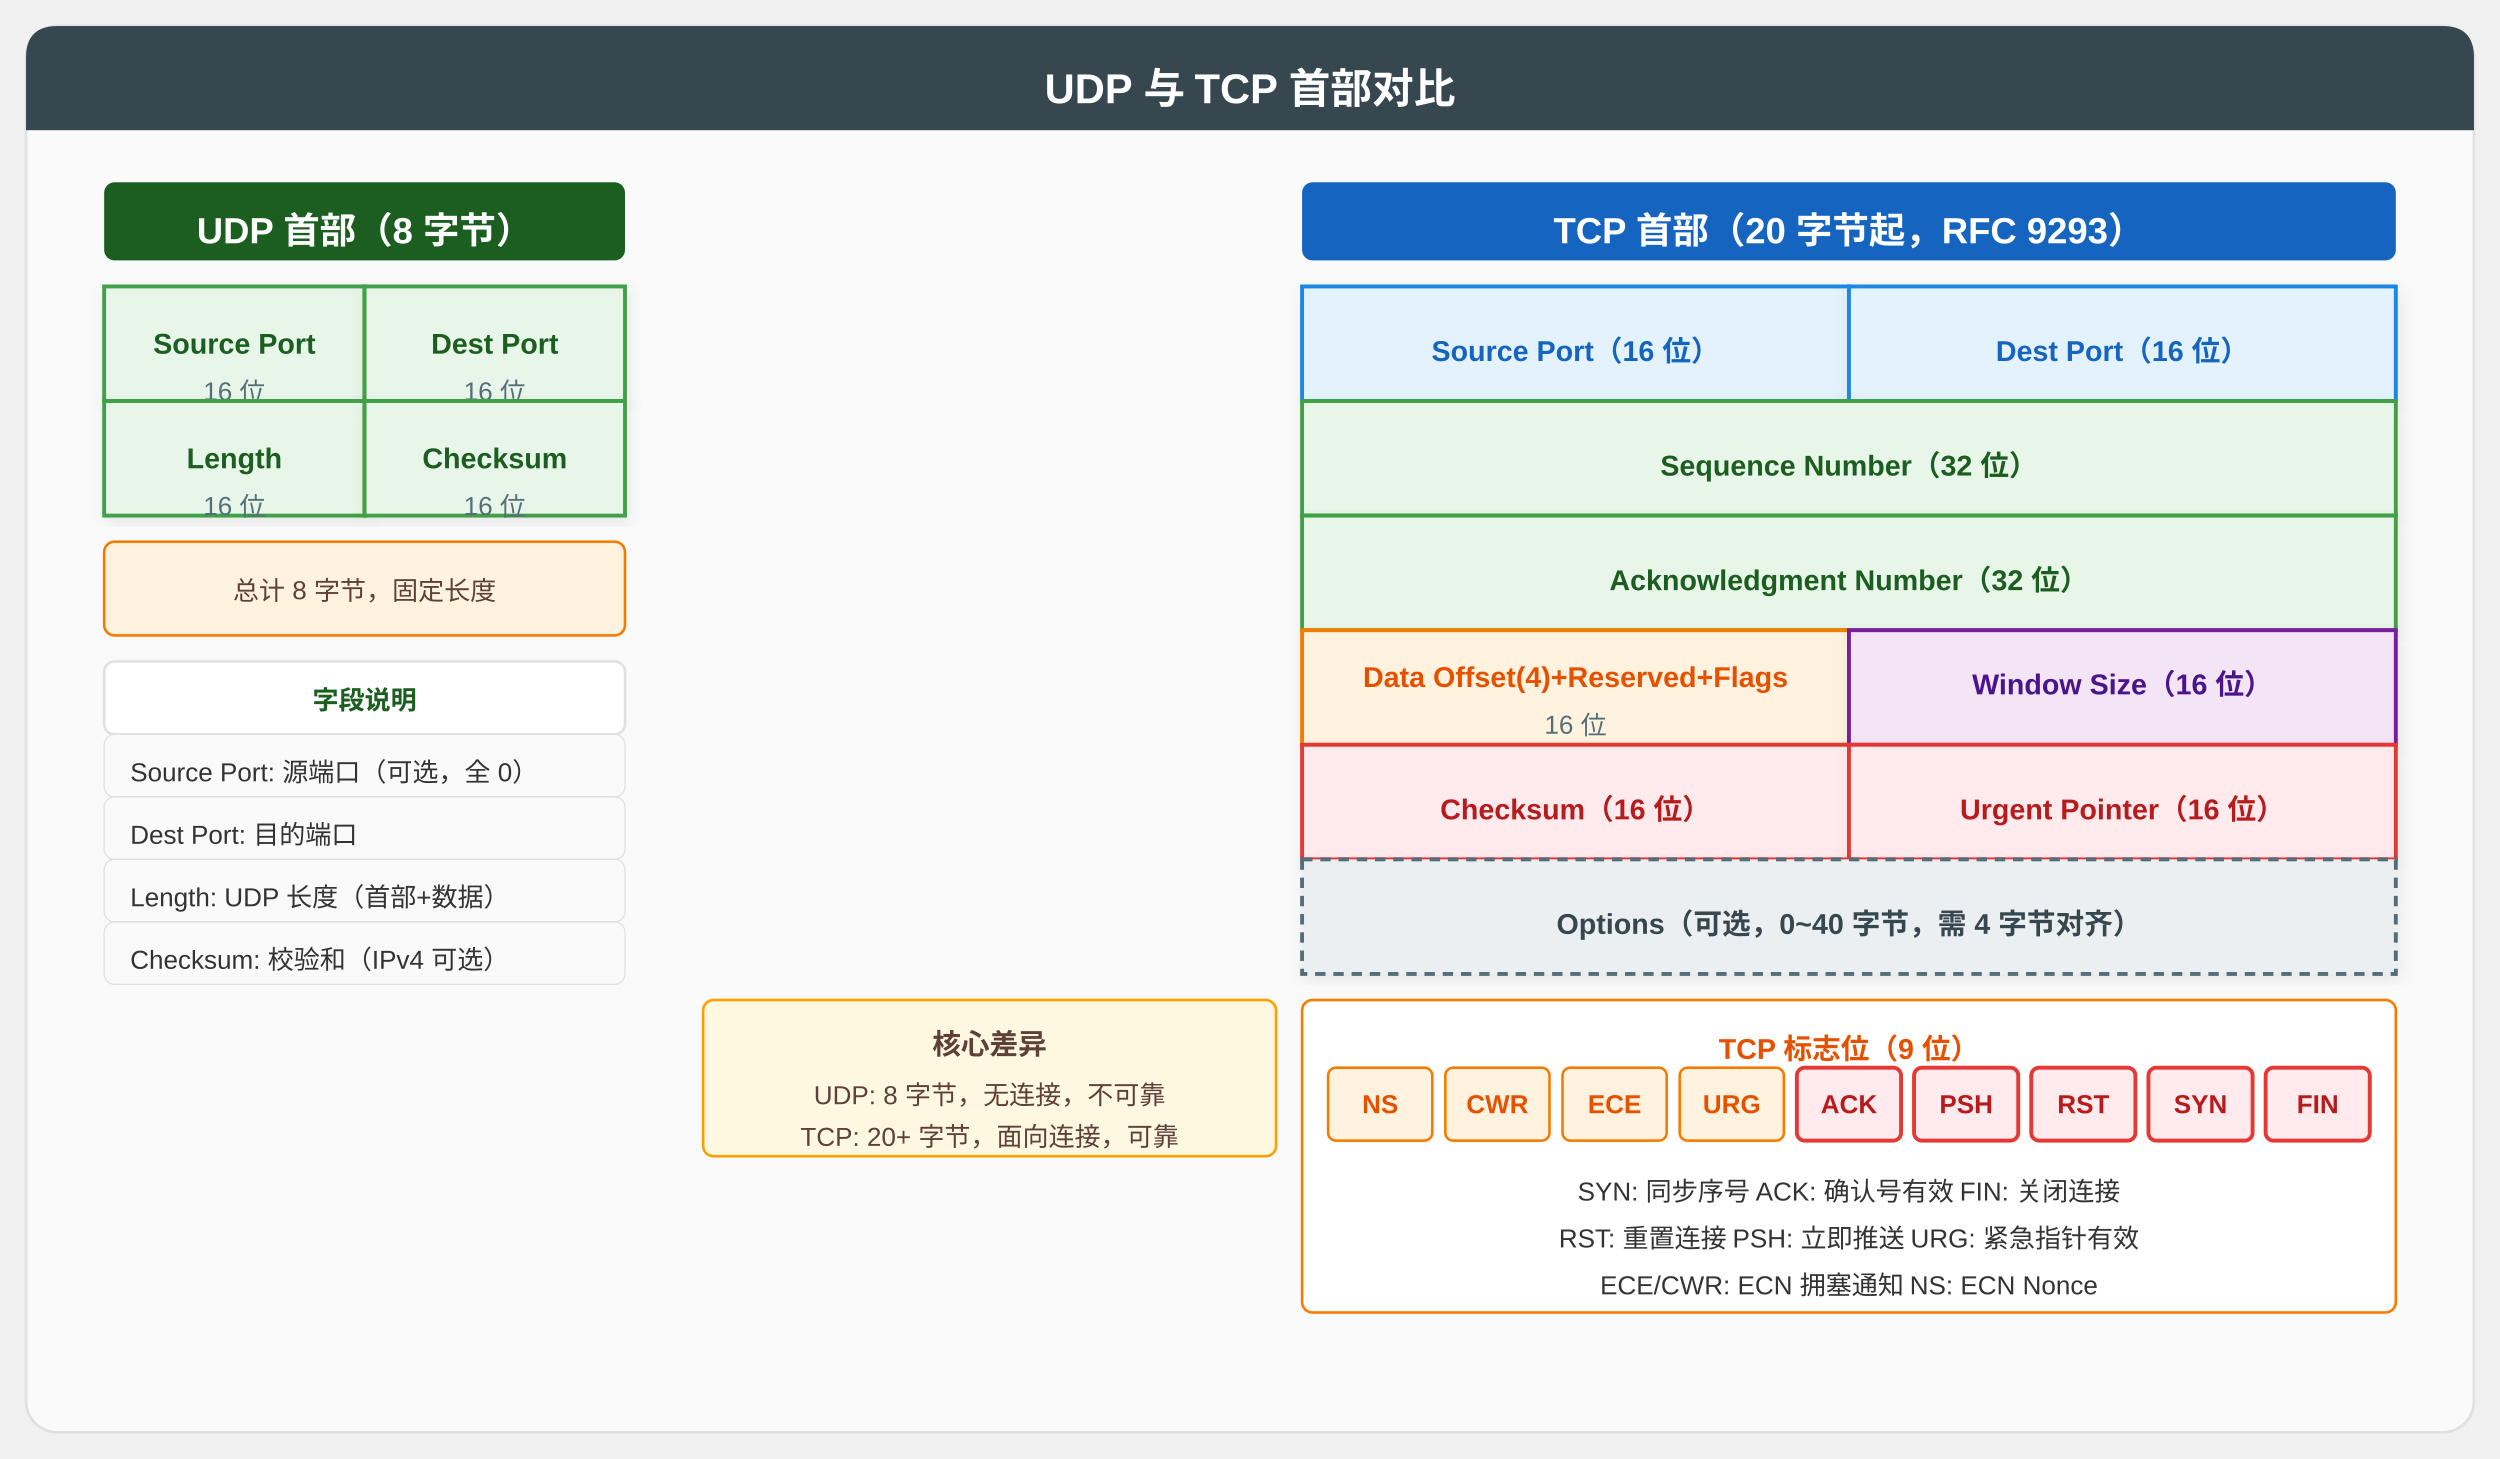
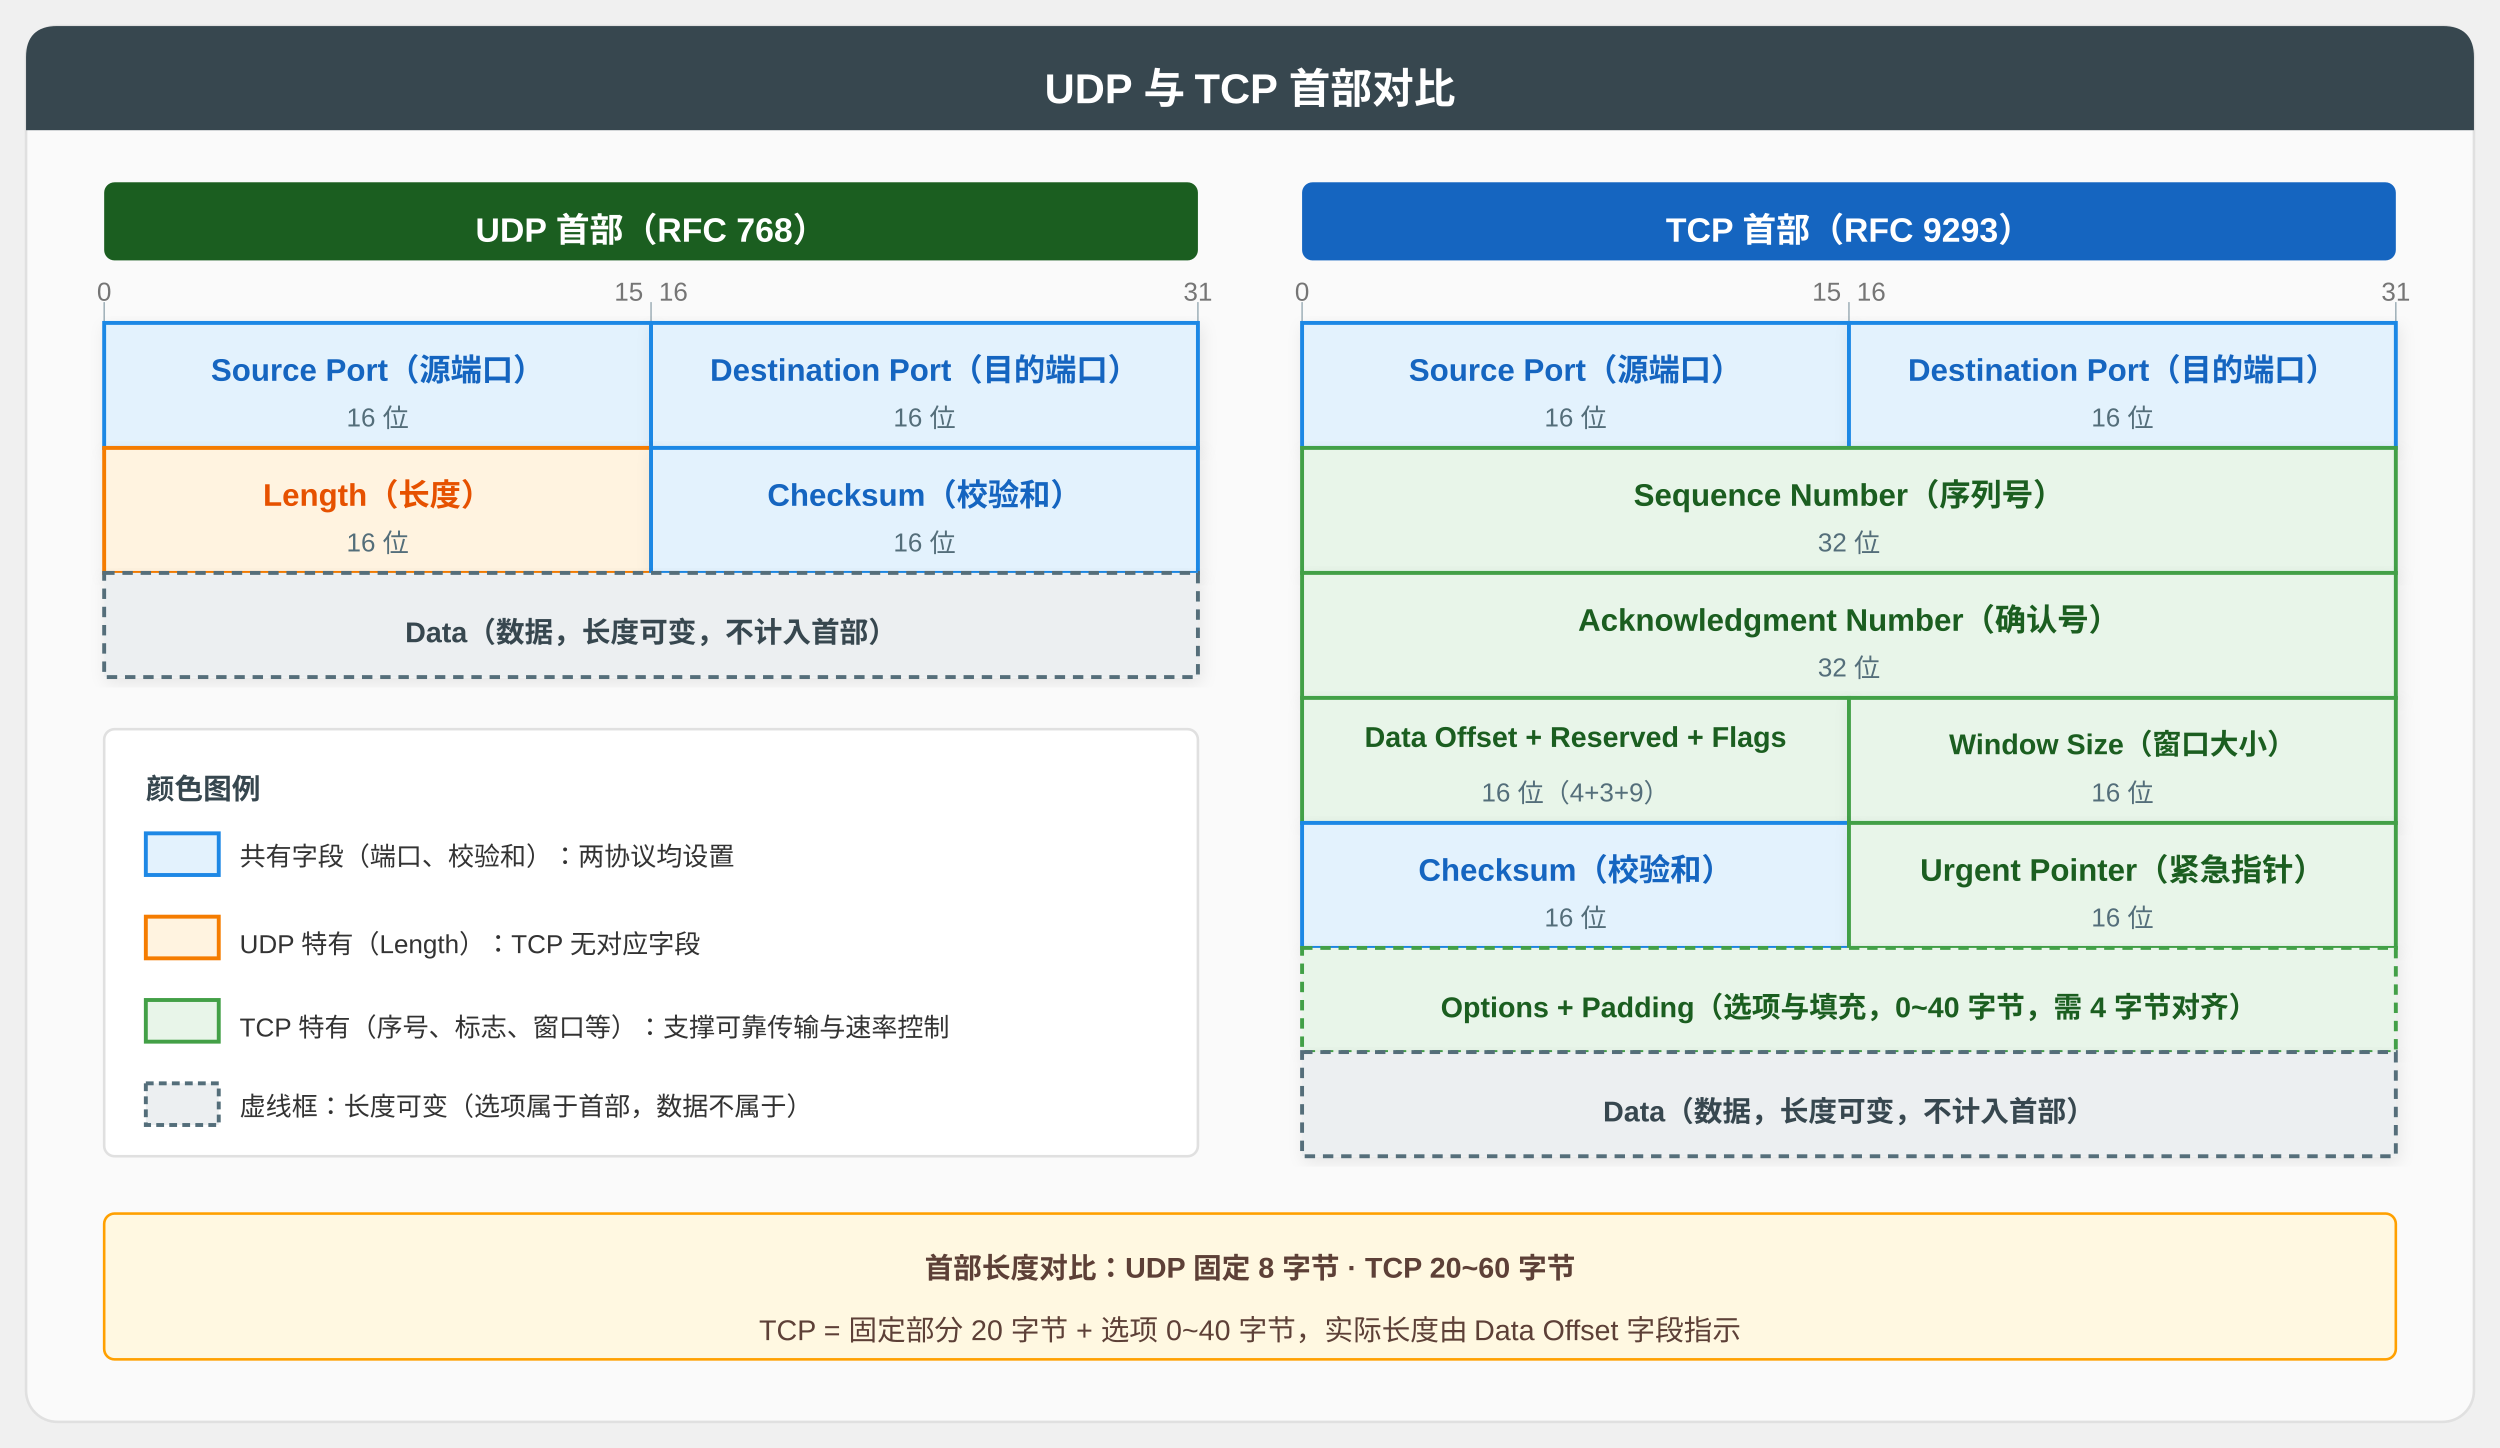
- <svg xmlns="http://www.w3.org/2000/svg" viewBox="0 0 960 560" font-family="'Segoe UI',Arial,sans-serif">
+ <svg xmlns="http://www.w3.org/2000/svg" viewBox="0 0 960 556" font-family="'Segoe UI',Arial,sans-serif">
  <defs>
    <filter id="s1">
      <feDropShadow dx="1" dy="2" flood-color="#000" flood-opacity="0.08" stdDeviation="3" />
    </filter>
  </defs>
-   <rect x="10" y="10" width="940" height="540" rx="12" fill="#FAFAFA" stroke="#E0E0E0" stroke-width="1" />
+   <rect x="10" y="10" width="940" height="536" rx="12" fill="#FAFAFA" stroke="#E0E0E0" stroke-width="1" />
  <path d="M10,22 Q10,10 22,10 H938 Q950,10 950,22 V50 H10 Z" fill="#37474F" />
  <text x="480" y="30" text-anchor="middle" dominant-baseline="central" font-size="16" font-weight="bold" fill="#FFFFFF">UDP 与 TCP 首部对比</text>
-   <rect x="40" y="70" width="200" height="30" rx="4" fill="#1B5E20" />
-   <text x="140" y="85" text-anchor="middle" dominant-baseline="central" font-size="14" font-weight="bold" fill="#FFFFFF">UDP 首部（8 字节）</text>
+   <rect x="40" y="70" width="420" height="30" rx="4" fill="#1B5E20" />
+   <text x="250" y="85" text-anchor="middle" dominant-baseline="central" font-size="13" font-weight="bold" fill="#FFFFFF">UDP 首部（RFC 768）</text>
  <rect x="500" y="70" width="420" height="30" rx="4" fill="#1565C0" />
-   <text x="710" y="85" text-anchor="middle" dominant-baseline="central" font-size="14" font-weight="bold" fill="#FFFFFF">TCP 首部（20 字节起，RFC 9293）</text>
-   <rect x="40" y="110" width="100" height="44" fill="#E8F5E9" stroke="#43A047" stroke-width="1.5" filter="url(#s1)" />
-   <text x="90" y="132" text-anchor="middle" dominant-baseline="central" font-size="11" font-weight="600" fill="#1B5E20">Source Port</text>
-   <text x="90" y="148" text-anchor="middle" dominant-baseline="central" font-size="10" fill="#546E7A">16 位</text>
-   <rect x="140" y="110" width="100" height="44" fill="#E8F5E9" stroke="#43A047" stroke-width="1.5" filter="url(#s1)" />
-   <text x="190" y="132" text-anchor="middle" dominant-baseline="central" font-size="11" font-weight="600" fill="#1B5E20">Dest Port</text>
-   <text x="190" y="148" text-anchor="middle" dominant-baseline="central" font-size="10" fill="#546E7A">16 位</text>
-   <rect x="40" y="154" width="100" height="44" fill="#E8F5E9" stroke="#43A047" stroke-width="1.5" filter="url(#s1)" />
-   <text x="90" y="176" text-anchor="middle" dominant-baseline="central" font-size="11" font-weight="600" fill="#1B5E20">Length</text>
-   <text x="90" y="192" text-anchor="middle" dominant-baseline="central" font-size="10" fill="#546E7A">16 位</text>
-   <rect x="140" y="154" width="100" height="44" fill="#E8F5E9" stroke="#43A047" stroke-width="1.5" filter="url(#s1)" />
-   <text x="190" y="176" text-anchor="middle" dominant-baseline="central" font-size="11" font-weight="600" fill="#1B5E20">Checksum</text>
-   <text x="190" y="192" text-anchor="middle" dominant-baseline="central" font-size="10" fill="#546E7A">16 位</text>
-   <rect x="40" y="208" width="200" height="36" rx="4" fill="#FFF3E0" stroke="#F57C00" stroke-width="1" />
-   <text x="140" y="226" text-anchor="middle" dominant-baseline="central" font-size="10" fill="#5D4037">总计 8 字节，固定长度</text>
-   <rect x="40" y="254" width="200" height="28" rx="4" fill="#FFFFFF" stroke="#E0E0E0" stroke-width="1" />
-   <text x="140" y="268" text-anchor="middle" dominant-baseline="central" font-size="10" font-weight="600" fill="#1B5E20">字段说明</text>
-   <rect x="40" y="282" width="200" height="24" rx="4" fill="#FAFAFA" stroke="#E0E0E0" stroke-width="0.5" />
-   <text x="50" y="294" text-anchor="start" dominant-baseline="central" font-size="10" fill="#333">Source Port: 源端口（可选，全 0）</text>
-   <rect x="40" y="306" width="200" height="24" rx="4" fill="#FAFAFA" stroke="#E0E0E0" stroke-width="0.5" />
-   <text x="50" y="318" text-anchor="start" dominant-baseline="central" font-size="10" fill="#333">Dest Port: 目的端口</text>
-   <rect x="40" y="330" width="200" height="24" rx="4" fill="#FAFAFA" stroke="#E0E0E0" stroke-width="0.5" />
-   <text x="50" y="342" text-anchor="start" dominant-baseline="central" font-size="10" fill="#333">Length: UDP 长度（首部+数据）</text>
-   <rect x="40" y="354" width="200" height="24" rx="4" fill="#FAFAFA" stroke="#E0E0E0" stroke-width="0.5" />
-   <text x="50" y="366" text-anchor="start" dominant-baseline="central" font-size="10" fill="#333">Checksum: 校验和（IPv4 可选）</text>
-   <rect x="500" y="110" width="210" height="44" fill="#E3F2FD" stroke="#1E88E5" stroke-width="1.5" filter="url(#s1)" />
-   <text x="605" y="132" text-anchor="middle" dominant-baseline="central" font-size="11" font-weight="600" fill="#1565C0">Source Port（16 位）</text>
-   <rect x="710" y="110" width="210" height="44" fill="#E3F2FD" stroke="#1E88E5" stroke-width="1.5" filter="url(#s1)" />
-   <text x="815" y="132" text-anchor="middle" dominant-baseline="central" font-size="11" font-weight="600" fill="#1565C0">Dest Port（16 位）</text>
-   <rect x="500" y="154" width="420" height="44" fill="#E8F5E9" stroke="#43A047" stroke-width="1.5" filter="url(#s1)" />
-   <text x="710" y="176" text-anchor="middle" dominant-baseline="central" font-size="11" font-weight="600" fill="#1B5E20">Sequence Number（32 位）</text>
-   <rect x="500" y="198" width="420" height="44" fill="#E8F5E9" stroke="#43A047" stroke-width="1.5" filter="url(#s1)" />
-   <text x="710" y="220" text-anchor="middle" dominant-baseline="central" font-size="11" font-weight="600" fill="#1B5E20">Acknowledgment Number（32 位）</text>
-   <rect x="500" y="242" width="210" height="44" fill="#FFF3E0" stroke="#F57C00" stroke-width="1.5" filter="url(#s1)" />
-   <text x="605" y="260" text-anchor="middle" dominant-baseline="central" font-size="11" font-weight="600" fill="#E65100">Data Offset(4)+Reserved+Flags</text>
-   <text x="605" y="276" text-anchor="middle" dominant-baseline="central" font-size="10" fill="#546E7A">16 位</text>
-   <rect x="710" y="242" width="210" height="44" fill="#F3E5F5" stroke="#7B1FA2" stroke-width="1.5" filter="url(#s1)" />
-   <text x="815" y="260" text-anchor="middle" dominant-baseline="central" font-size="11" font-weight="600" fill="#4A148C">Window Size（16 位）</text>
-   <rect x="500" y="286" width="210" height="44" fill="#FFEBEE" stroke="#E53935" stroke-width="1.5" filter="url(#s1)" />
-   <text x="605" y="308" text-anchor="middle" dominant-baseline="central" font-size="11" font-weight="600" fill="#B71C1C">Checksum（16 位）</text>
-   <rect x="710" y="286" width="210" height="44" fill="#FFEBEE" stroke="#E53935" stroke-width="1.5" filter="url(#s1)" />
-   <text x="815" y="308" text-anchor="middle" dominant-baseline="central" font-size="11" font-weight="600" fill="#B71C1C">Urgent Pointer（16 位）</text>
-   <rect x="500" y="330" width="420" height="44" fill="#ECEFF1" stroke="#546E7A" stroke-width="1.5" stroke-dasharray="4,3" filter="url(#s1)" />
-   <text x="710" y="352" text-anchor="middle" dominant-baseline="central" font-size="11" font-weight="600" fill="#37474F">Options（可选，0~40 字节，需 4 字节对齐）</text>
-   <rect x="500" y="384" width="420" height="120" rx="4" fill="#FFFFFF" stroke="#F57C00" stroke-width="1" />
-   <text x="710" y="400" text-anchor="middle" dominant-baseline="central" font-size="11" font-weight="600" fill="#E65100">TCP 标志位（9 位）</text>
-   <rect x="510" y="410" width="40" height="28" rx="3" fill="#FFF3E0" stroke="#F57C00" stroke-width="1" />
-   <text x="530" y="424" text-anchor="middle" dominant-baseline="central" font-size="10" font-weight="600" fill="#E65100">NS</text>
-   <rect x="555" y="410" width="40" height="28" rx="3" fill="#FFF3E0" stroke="#F57C00" stroke-width="1" />
-   <text x="575" y="424" text-anchor="middle" dominant-baseline="central" font-size="10" font-weight="600" fill="#E65100">CWR</text>
-   <rect x="600" y="410" width="40" height="28" rx="3" fill="#FFF3E0" stroke="#F57C00" stroke-width="1" />
-   <text x="620" y="424" text-anchor="middle" dominant-baseline="central" font-size="10" font-weight="600" fill="#E65100">ECE</text>
-   <rect x="645" y="410" width="40" height="28" rx="3" fill="#FFF3E0" stroke="#F57C00" stroke-width="1" />
-   <text x="665" y="424" text-anchor="middle" dominant-baseline="central" font-size="10" font-weight="600" fill="#E65100">URG</text>
-   <rect x="690" y="410" width="40" height="28" rx="3" fill="#FFEBEE" stroke="#E53935" stroke-width="1.5" />
-   <text x="710" y="424" text-anchor="middle" dominant-baseline="central" font-size="10" font-weight="600" fill="#B71C1C">ACK</text>
-   <rect x="735" y="410" width="40" height="28" rx="3" fill="#FFEBEE" stroke="#E53935" stroke-width="1.5" />
-   <text x="755" y="424" text-anchor="middle" dominant-baseline="central" font-size="10" font-weight="600" fill="#B71C1C">PSH</text>
-   <rect x="780" y="410" width="40" height="28" rx="3" fill="#FFEBEE" stroke="#E53935" stroke-width="1.5" />
-   <text x="800" y="424" text-anchor="middle" dominant-baseline="central" font-size="10" font-weight="600" fill="#B71C1C">RST</text>
-   <rect x="825" y="410" width="40" height="28" rx="3" fill="#FFEBEE" stroke="#E53935" stroke-width="1.5" />
-   <text x="845" y="424" text-anchor="middle" dominant-baseline="central" font-size="10" font-weight="600" fill="#B71C1C">SYN</text>
-   <rect x="870" y="410" width="40" height="28" rx="3" fill="#FFEBEE" stroke="#E53935" stroke-width="1.5" />
-   <text x="890" y="424" text-anchor="middle" dominant-baseline="central" font-size="10" font-weight="600" fill="#B71C1C">FIN</text>
-   <text x="710" y="455" text-anchor="middle" dominant-baseline="central" font-size="10" fill="#333">SYN: 同步序号  ACK: 确认号有效  FIN: 关闭连接</text>
-   <text x="710" y="473" text-anchor="middle" dominant-baseline="central" font-size="10" fill="#333">RST: 重置连接  PSH: 立即推送  URG: 紧急指针有效</text>
-   <text x="710" y="491" text-anchor="middle" dominant-baseline="central" font-size="10" fill="#333">ECE/CWR: ECN 拥塞通知  NS: ECN Nonce</text>
-   <rect x="270" y="384" width="220" height="60" rx="4" fill="#FFF8E1" stroke="#FFA000" stroke-width="1" />
-   <text x="380" y="400" text-anchor="middle" dominant-baseline="central" font-size="11" font-weight="600" fill="#5D4037">核心差异</text>
-   <text x="380" y="418" text-anchor="middle" dominant-baseline="central" font-size="10" fill="#5D4037">UDP: 8 字节，无连接，不可靠</text>
-   <text x="380" y="434" text-anchor="middle" dominant-baseline="central" font-size="10" fill="#5D4037">TCP: 20+ 字节，面向连接，可靠</text>
+   <text x="710" y="85" text-anchor="middle" dominant-baseline="central" font-size="13" font-weight="bold" fill="#FFFFFF">TCP 首部（RFC 9293）</text>
+   <text x="40" y="112" text-anchor="middle" dominant-baseline="central" font-size="10" fill="#757575">0</text>
+   <text x="247" y="112" text-anchor="end" dominant-baseline="central" font-size="10" fill="#757575">15</text>
+   <text x="253" y="112" text-anchor="start" dominant-baseline="central" font-size="10" fill="#757575">16</text>
+   <text x="460" y="112" text-anchor="middle" dominant-baseline="central" font-size="10" fill="#757575">31</text>
+   <line x1="40" y1="116" x2="40" y2="124" stroke="#90A4AE" stroke-width="0.5" />
+   <line x1="250" y1="116" x2="250" y2="124" stroke="#90A4AE" stroke-width="0.5" />
+   <line x1="460" y1="116" x2="460" y2="124" stroke="#90A4AE" stroke-width="0.5" />
+   <text x="500" y="112" text-anchor="middle" dominant-baseline="central" font-size="10" fill="#757575">0</text>
+   <text x="707" y="112" text-anchor="end" dominant-baseline="central" font-size="10" fill="#757575">15</text>
+   <text x="713" y="112" text-anchor="start" dominant-baseline="central" font-size="10" fill="#757575">16</text>
+   <text x="920" y="112" text-anchor="middle" dominant-baseline="central" font-size="10" fill="#757575">31</text>
+   <line x1="500" y1="116" x2="500" y2="124" stroke="#90A4AE" stroke-width="0.5" />
+   <line x1="710" y1="116" x2="710" y2="124" stroke="#90A4AE" stroke-width="0.5" />
+   <line x1="920" y1="116" x2="920" y2="124" stroke="#90A4AE" stroke-width="0.5" />
+   <rect x="40" y="124" width="210" height="48" fill="#E3F2FD" stroke="#1E88E5" stroke-width="1.5" filter="url(#s1)" />
+   <text x="145" y="139" text-anchor="middle" dominant-baseline="central" font-size="12" font-weight="600" fill="#1565C0">Source Port（源端口）</text>
+   <text x="145" y="158" text-anchor="middle" dominant-baseline="central" font-size="10" fill="#546E7A">16 位</text>
+   <rect x="250" y="124" width="210" height="48" fill="#E3F2FD" stroke="#1E88E5" stroke-width="1.5" filter="url(#s1)" />
+   <text x="355" y="139" text-anchor="middle" dominant-baseline="central" font-size="12" font-weight="600" fill="#1565C0">Destination Port（目的端口）</text>
+   <text x="355" y="158" text-anchor="middle" dominant-baseline="central" font-size="10" fill="#546E7A">16 位</text>
+   <rect x="40" y="172" width="210" height="48" fill="#FFF3E0" stroke="#F57C00" stroke-width="1.5" filter="url(#s1)" />
+   <text x="145" y="187" text-anchor="middle" dominant-baseline="central" font-size="12" font-weight="600" fill="#E65100">Length（长度）</text>
+   <text x="145" y="206" text-anchor="middle" dominant-baseline="central" font-size="10" fill="#546E7A">16 位</text>
+   <rect x="250" y="172" width="210" height="48" fill="#E3F2FD" stroke="#1E88E5" stroke-width="1.5" filter="url(#s1)" />
+   <text x="355" y="187" text-anchor="middle" dominant-baseline="central" font-size="12" font-weight="600" fill="#1565C0">Checksum（校验和）</text>
+   <text x="355" y="206" text-anchor="middle" dominant-baseline="central" font-size="10" fill="#546E7A">16 位</text>
+   <rect x="40" y="220" width="420" height="40" fill="#ECEFF1" stroke="#546E7A" stroke-width="1.5" stroke-dasharray="4,3" filter="url(#s1)" />
+   <text x="250" y="240" text-anchor="middle" dominant-baseline="central" font-size="11" font-weight="600" fill="#37474F">Data（数据，长度可变，不计入首部）</text>
+   <rect x="500" y="124" width="210" height="48" fill="#E3F2FD" stroke="#1E88E5" stroke-width="1.5" filter="url(#s1)" />
+   <text x="605" y="139" text-anchor="middle" dominant-baseline="central" font-size="12" font-weight="600" fill="#1565C0">Source Port（源端口）</text>
+   <text x="605" y="158" text-anchor="middle" dominant-baseline="central" font-size="10" fill="#546E7A">16 位</text>
+   <rect x="710" y="124" width="210" height="48" fill="#E3F2FD" stroke="#1E88E5" stroke-width="1.5" filter="url(#s1)" />
+   <text x="815" y="139" text-anchor="middle" dominant-baseline="central" font-size="12" font-weight="600" fill="#1565C0">Destination Port（目的端口）</text>
+   <text x="815" y="158" text-anchor="middle" dominant-baseline="central" font-size="10" fill="#546E7A">16 位</text>
+   <rect x="500" y="172" width="420" height="48" fill="#E8F5E9" stroke="#43A047" stroke-width="1.5" filter="url(#s1)" />
+   <text x="710" y="187" text-anchor="middle" dominant-baseline="central" font-size="12" font-weight="600" fill="#1B5E20">Sequence Number（序列号）</text>
+   <text x="710" y="206" text-anchor="middle" dominant-baseline="central" font-size="10" fill="#546E7A">32 位</text>
+   <rect x="500" y="220" width="420" height="48" fill="#E8F5E9" stroke="#43A047" stroke-width="1.5" filter="url(#s1)" />
+   <text x="710" y="235" text-anchor="middle" dominant-baseline="central" font-size="12" font-weight="600" fill="#1B5E20">Acknowledgment Number（确认号）</text>
+   <text x="710" y="254" text-anchor="middle" dominant-baseline="central" font-size="10" fill="#546E7A">32 位</text>
+   <rect x="500" y="268" width="210" height="48" fill="#E8F5E9" stroke="#43A047" stroke-width="1.5" filter="url(#s1)" />
+   <text x="605" y="283" text-anchor="middle" dominant-baseline="central" font-size="11" font-weight="600" fill="#1B5E20">Data Offset + Reserved + Flags</text>
+   <text x="605" y="302" text-anchor="middle" dominant-baseline="central" font-size="10" fill="#546E7A">16 位（4+3+9）</text>
+   <rect x="710" y="268" width="210" height="48" fill="#E8F5E9" stroke="#43A047" stroke-width="1.5" filter="url(#s1)" />
+   <text x="815" y="283" text-anchor="middle" dominant-baseline="central" font-size="11" font-weight="600" fill="#1B5E20">Window Size（窗口大小）</text>
+   <text x="815" y="302" text-anchor="middle" dominant-baseline="central" font-size="10" fill="#546E7A">16 位</text>
+   <rect x="500" y="316" width="210" height="48" fill="#E3F2FD" stroke="#1E88E5" stroke-width="1.5" filter="url(#s1)" />
+   <text x="605" y="331" text-anchor="middle" dominant-baseline="central" font-size="12" font-weight="600" fill="#1565C0">Checksum（校验和）</text>
+   <text x="605" y="350" text-anchor="middle" dominant-baseline="central" font-size="10" fill="#546E7A">16 位</text>
+   <rect x="710" y="316" width="210" height="48" fill="#E8F5E9" stroke="#43A047" stroke-width="1.5" filter="url(#s1)" />
+   <text x="815" y="331" text-anchor="middle" dominant-baseline="central" font-size="12" font-weight="600" fill="#1B5E20">Urgent Pointer（紧急指针）</text>
+   <text x="815" y="350" text-anchor="middle" dominant-baseline="central" font-size="10" fill="#546E7A">16 位</text>
+   <rect x="500" y="364" width="420" height="40" fill="#E8F5E9" stroke="#43A047" stroke-width="1.5" stroke-dasharray="4,3" filter="url(#s1)" />
+   <text x="710" y="384" text-anchor="middle" dominant-baseline="central" font-size="11" font-weight="600" fill="#1B5E20">Options + Padding（选项与填充，0~40 字节，需 4 字节对齐）</text>
+   <rect x="500" y="404" width="420" height="40" fill="#ECEFF1" stroke="#546E7A" stroke-width="1.5" stroke-dasharray="4,3" filter="url(#s1)" />
+   <text x="710" y="424" text-anchor="middle" dominant-baseline="central" font-size="11" font-weight="600" fill="#37474F">Data（数据，长度可变，不计入首部）</text>
+   <rect x="40" y="280" width="420" height="164" rx="4" fill="#FFFFFF" stroke="#E0E0E0" stroke-width="1" />
+   <text x="56" y="302" text-anchor="start" dominant-baseline="central" font-size="11" font-weight="600" fill="#37474F">颜色图例</text>
+   <rect x="56" y="320" width="28" height="16" fill="#E3F2FD" stroke="#1E88E5" stroke-width="1.5" />
+   <text x="92" y="328" text-anchor="start" dominant-baseline="central" font-size="10" fill="#333">共有字段（端口、校验和）：两协议均设置</text>
+   <rect x="56" y="352" width="28" height="16" fill="#FFF3E0" stroke="#F57C00" stroke-width="1.5" />
+   <text x="92" y="360" text-anchor="start" dominant-baseline="central" font-size="10" fill="#333">UDP 特有（Length）：TCP 无对应字段</text>
+   <rect x="56" y="384" width="28" height="16" fill="#E8F5E9" stroke="#43A047" stroke-width="1.5" />
+   <text x="92" y="392" text-anchor="start" dominant-baseline="central" font-size="10" fill="#333">TCP 特有（序号、标志、窗口等）：支撑可靠传输与速率控制</text>
+   <rect x="56" y="416" width="28" height="16" fill="#ECEFF1" stroke="#546E7A" stroke-width="1.5" stroke-dasharray="3,2" />
+   <text x="92" y="424" text-anchor="start" dominant-baseline="central" font-size="10" fill="#333">虚线框：长度可变（选项属于首部，数据不属于）</text>
+   <rect x="40" y="466" width="880" height="56" rx="4" fill="#FFF8E1" stroke="#FFA000" stroke-width="1" />
+   <text x="480" y="486" text-anchor="middle" dominant-baseline="central" font-size="11" font-weight="600" fill="#5D4037">首部长度对比：UDP 固定 8 字节 · TCP 20~60 字节</text>
+   <text x="480" y="508" text-anchor="middle" dominant-baseline="central" font-size="11" fill="#5D4037">TCP = 固定部分 20 字节 + 选项 0~40 字节，实际长度由 Data Offset 字段指示</text>
</svg>
